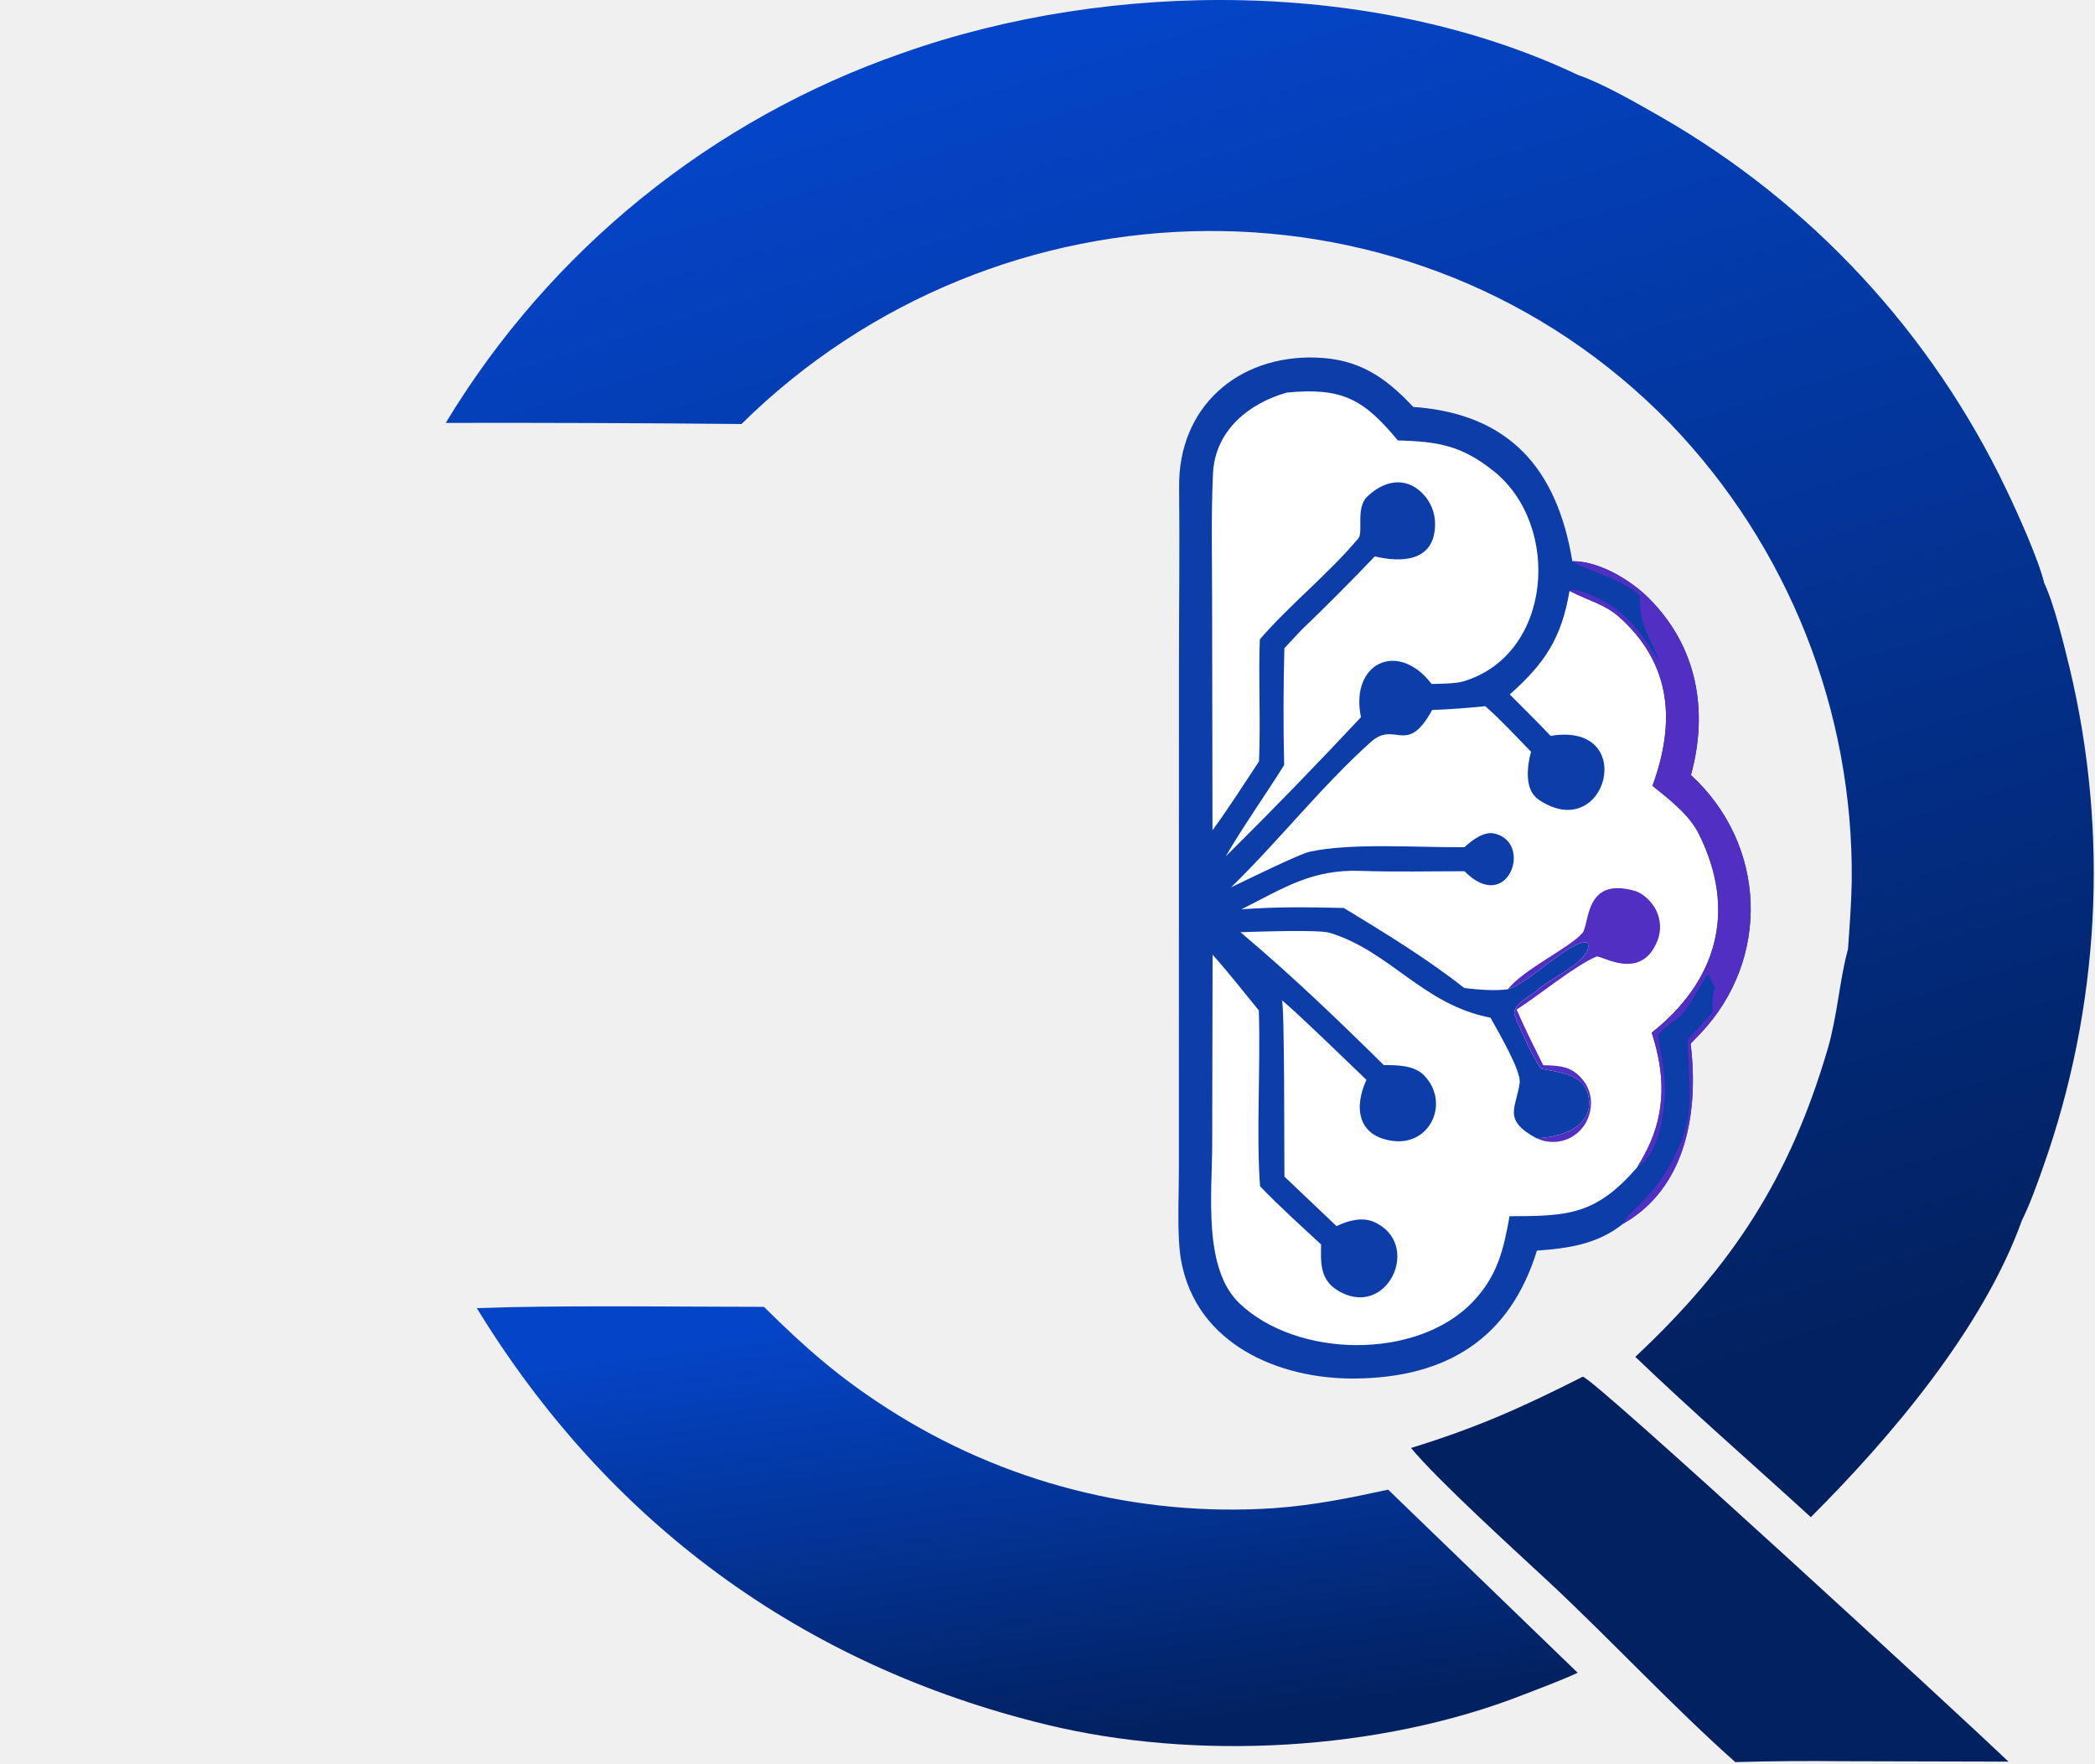
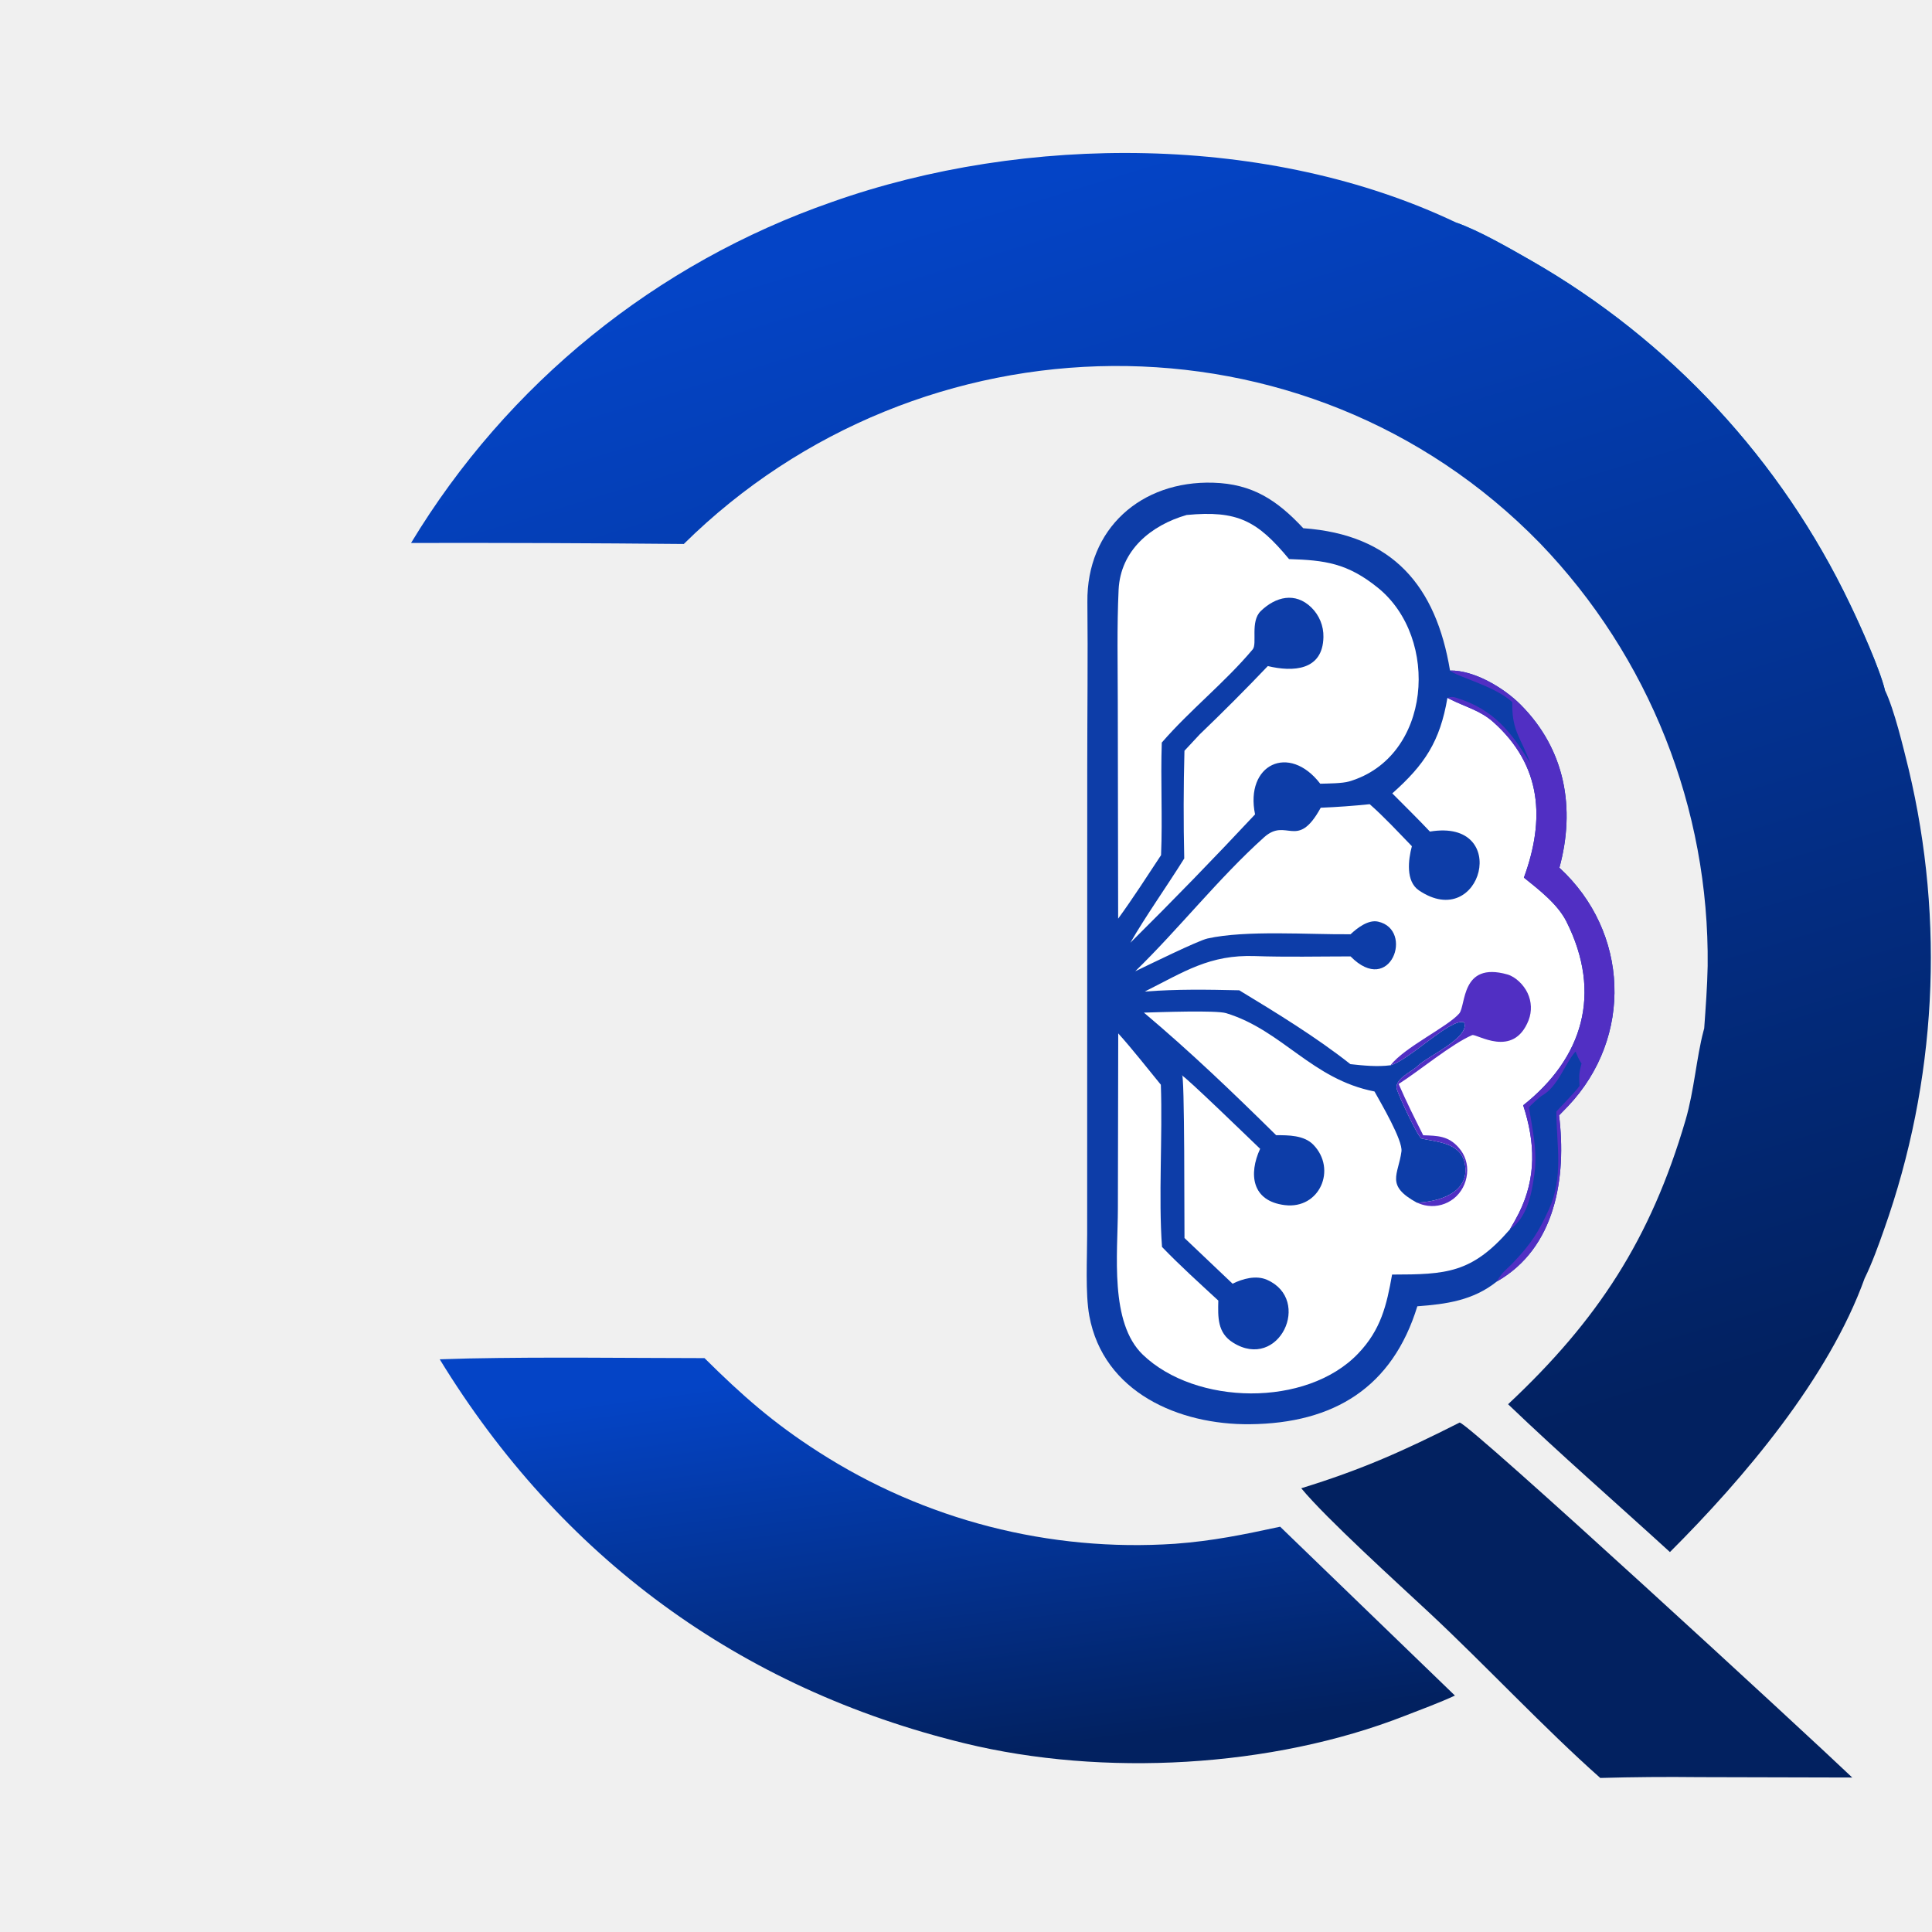
- <svg xmlns="http://www.w3.org/2000/svg" width="581" height="489" viewBox="0 0 581 489" fill="none">
+ <svg xmlns="http://www.w3.org/2000/svg" width="581" height="581" viewBox="0 -46 581 581" fill="none">
  <path d="M437.929 20.939C444.78 23.337 454.069 28.721 460.419 32.341C502.172 56.257 535.646 92.331 556.373 135.754C559.355 141.935 565.257 155.015 566.849 161.544C563.555 158.927 549.436 118.924 543.172 114.46C534.336 108.153 539.969 107.96 534.789 101.273C522.8 85.793 506.139 73.434 494.573 57.64C496.888 60.795 482.707 48.241 485.266 50.022C470.46 39.714 454.718 29.123 437.941 22.294L437.929 20.939Z" fill="#0788D6" />
  <path d="M426.228 346.831C418.727 371.221 401.173 382.053 375.848 382.3C354.57 382.507 331.823 372.751 327.58 349.691C326.349 343.001 326.943 332.217 326.937 325.037L326.943 279.254L326.961 185.21C326.961 168.611 327.182 151.725 327.004 135.042C326.771 112.996 343.151 98.529 364.808 99.159C376.656 99.505 384.034 104.406 391.927 112.848C418.783 114.752 431.843 130.194 436.056 155.643C443.342 155.526 452.233 160.844 457.29 165.917C470.749 179.415 473.823 197.108 468.949 214.955C489.969 234.252 491.139 265.927 471.594 286.598C470.688 287.552 469.775 288.496 468.851 289.427C471.116 307.903 467.914 329.279 450.108 339.397C443.011 345.086 434.886 346.199 426.228 346.831Z" fill="#0D3DA8" />
  <path d="M435.278 163.854L436.147 164.3C440.605 166.565 445.167 167.644 449.067 171.133C463.726 184.232 464.662 200.477 458.276 217.918C462.801 221.566 468.428 225.874 471.073 231.148C481.936 252.797 475.953 272.216 458.062 286.392C461.668 297.485 462.115 308.121 456.745 318.868C455.906 320.518 455.006 322.137 454.051 323.721C442.577 336.957 434.886 337.261 418.635 337.293C417.001 346.512 415.298 353.879 408.398 361.076C392.845 377.302 359.542 376.63 343.677 361.393C333.623 351.734 336.146 331.018 336.176 317.567L336.28 264.763C340.524 269.472 345.036 275.247 349.096 280.201C349.647 295.631 348.349 314.054 349.445 328.982C354.833 334.585 360.668 339.833 366.375 345.115C366.265 350.097 366.063 354.789 370.802 357.759C384.616 366.42 394.719 344.876 381.009 338.864C377.727 337.423 373.717 338.531 370.667 340.043L356.205 326.305C356.125 324.441 356.321 274.752 355.397 277.407C356.211 277.431 376.313 296.965 378.952 299.472C375.462 307.04 376.399 315.176 386.361 316.408C396.837 317.704 402.115 305.614 394.939 298.233C392.147 295.367 387.445 295.381 383.771 295.382C370.563 282.35 358.195 270.486 344.002 258.519C348.661 258.391 365.702 257.755 368.745 258.687C385.712 263.885 394.468 278.557 413.345 282.234C415.311 285.783 421.887 296.951 421.452 300.251C420.534 307.284 416.529 310.442 426.075 315.662C431.947 315.497 442.454 312.992 440.458 303.72C439.135 297.583 431.941 297.406 427.551 296.406C426.448 296.155 420.638 283.479 420.209 281.955C418.709 278.682 424.673 276.251 426.363 274.52C429.051 271.766 442.276 265.983 440.268 261.467C436.466 259.886 423.779 272.868 418.164 274.349C414.202 274.875 410.039 274.442 406.095 274.015C395.796 265.881 383.912 258.621 372.664 251.803C362.775 251.582 354.105 251.436 344.259 252.182C356.119 246.242 363.748 241.028 377.433 241.517C386.734 241.85 396.782 241.617 406.144 241.613C418.164 253.817 425.359 233.593 414.423 231.156C411.508 230.505 408.245 232.985 406.144 234.954C393.666 235.082 374.684 233.653 363.13 236.228C360.277 236.862 345.373 244.187 341.393 246.09C354.497 233.36 366.479 218.064 380.14 205.795C386.967 199.664 390.065 209.868 397.174 196.906C402.091 196.704 407.008 196.35 411.906 195.843C416.26 199.668 420.527 204.283 424.587 208.475C423.497 212.547 422.689 219.04 426.706 221.76C445.54 234.512 454.596 200.006 430.012 204.075C426.387 200.226 422.432 196.358 418.697 192.591C428.396 183.97 433.049 177.005 435.278 163.854Z" fill="white" />
  <path d="M418.164 274.348C422.413 268.887 435.247 262.863 438.805 258.806C440.917 256.396 439.233 243.098 453.267 247.028C455.766 247.727 458.239 250.183 459.378 252.63C460.597 255.195 460.707 258.148 459.691 260.799C455.086 272.495 444.003 264.743 442.711 265.291C436.656 267.868 426.84 276.014 420.613 279.984C422.946 285.371 425.365 290.173 427.992 295.4C432.321 295.559 435.547 295.554 438.664 299.119C440.581 301.268 441.493 304.13 441.174 306.992C440.862 309.933 439.485 312.606 437.158 314.454C434.966 316.185 432.167 316.961 429.394 316.608C428.065 316.439 427.324 316.159 426.075 315.661C431.947 315.496 442.454 312.992 440.458 303.72C439.136 297.582 431.941 297.406 427.551 296.405C426.449 296.155 420.638 283.479 420.209 281.955C418.709 278.682 424.673 276.251 426.363 274.519C429.051 271.766 442.277 265.982 440.268 261.466C436.466 259.885 423.779 272.867 418.164 274.348Z" fill="#512FC3" />
  <path d="M436.055 155.643C443.341 155.527 452.232 160.844 457.29 165.917C470.748 179.416 473.822 197.108 468.948 214.955C489.968 234.252 491.138 265.927 471.593 286.598C470.687 287.552 469.775 288.496 468.85 289.427C471.116 307.903 467.913 329.279 450.107 339.397C451.963 336.153 452.826 336.116 455.287 333.445C460.339 328.141 462.69 324.513 465.752 317.789C470.283 307.823 468.048 298.235 468.036 288.277C468.036 288.163 473.889 282.233 475.016 280.547C474.844 277.631 474.82 276.642 475.61 273.84C474.661 272.381 474.483 271.801 473.797 270.222C470.577 273.897 468.581 280.725 463.719 283.485C463.303 283.627 459.751 286.819 459.8 287.103C460.902 293.907 462.372 300.106 461.435 307.053C460.633 312.985 459.298 320.142 454.051 323.721C455.006 322.136 455.906 320.518 456.745 318.867C462.115 308.121 461.668 297.485 458.061 286.391C475.953 272.216 481.935 252.797 471.073 231.148C468.428 225.874 462.8 221.566 458.276 217.918C464.662 200.476 463.725 184.231 449.066 171.132C445.166 167.644 440.604 166.565 436.147 164.3L435.277 163.853C436.367 163.54 436.692 163.455 437.818 163.799C449.189 167.272 454.522 174.169 460.21 183.579C457.504 176.047 454.792 174.116 454.773 166.066L454.779 165.145C449.422 160.206 438.18 157.594 436.055 155.643Z" fill="#512FC3" />
  <path d="M356.854 108.868C372.155 107.416 378.113 110.616 387.647 122.129C398.436 122.471 405.195 123.341 414.362 130.753C433.11 145.905 430.483 181.706 405.728 188.996C403.652 189.608 399.403 189.616 397.033 189.683C387.641 177.459 374.335 183.882 377.427 198.902C365.175 212.007 352.672 224.879 339.924 237.51C344.344 229.78 351.153 220.153 356.131 212.159C355.88 201.365 355.905 190.567 356.193 179.774L360.76 174.871C367.747 168.169 374.586 161.311 381.266 154.303C388.81 156.112 397.799 155.713 397.988 145.581C398.062 142.229 396.733 138.999 394.333 136.661C389.496 131.975 383.642 133.423 379.154 137.752C375.903 140.886 378.144 147.588 376.723 149.28C368.371 159.238 357.919 167.452 349.378 177.309C348.98 188.634 349.635 199.939 349.157 211.165C344.938 217.555 340.75 224.078 336.256 230.266L336.146 165.101C336.133 153.894 335.87 142.566 336.391 131.386C336.948 119.479 346.132 111.949 356.854 108.868Z" fill="white" />
  <path d="M123.616 117.281C152.552 69.387 197.322 33.118 250.178 14.752C308.333 -5.86 381.768 -5.833 437.929 20.939C444.78 23.336 454.069 28.72 460.419 32.341C502.172 56.257 535.646 92.331 556.373 135.754C559.355 141.935 565.257 155.014 566.849 161.543C569.684 167.448 572.354 178.738 573.971 185.274C584.931 231.165 582.371 279.248 566.592 323.715C564.964 328.364 562.912 334.052 560.739 338.43C549.95 368.456 524.356 398.62 502.19 420.742C486.197 406.136 469.083 391.212 453.518 376.289C480.429 351.074 496.379 326.682 506.887 290.839C509.477 282 510.168 272.043 512.275 264.074L512.495 263.25C512.93 257.169 513.426 250.562 513.536 244.492C514.069 197.139 495.957 151.476 463.107 117.364C392.661 45.08 276.702 47.438 205.637 117.588C178.297 117.331 150.957 117.229 123.616 117.281Z" fill="url(#paint0_linear_302_83)" />
  <path d="M140.849 362.524C164.189 362.052 188.452 362.399 211.86 362.42C223.243 373.694 232.517 381.897 246.248 390.693C278.062 411.12 315.596 420.781 353.315 418.254C364.765 417.403 373.913 415.504 384.971 413.118L437.531 463.899C432.86 466.079 427.257 468.124 422.408 470.016C382.448 485.648 331.67 488.373 290.169 478.276C222.314 461.775 168.559 422.152 132.236 362.777L140.849 362.524Z" fill="url(#paint1_linear_302_83)" />
  <path d="M438.964 381.789C442.552 382.685 543.888 476.005 557.016 488.545L510.916 488.429C501.021 488.318 491.132 488.398 481.243 488.674C464.534 473.886 446.44 454.489 429.761 438.932C420.374 430.176 398.766 410.602 391.32 401.557C409.677 395.897 422.009 390.357 438.964 381.789Z" fill="#022160" />
  <defs>
    <linearGradient id="paint0_linear_302_83" x1="352.135" y1="420.742" x2="233.482" y2="32.285" gradientUnits="userSpaceOnUse">
      <stop stop-color="#022160" />
      <stop offset="1" stop-color="#0444C6" />
    </linearGradient>
    <linearGradient id="paint1_linear_302_83" x1="284.884" y1="484.234" x2="268.849" y2="363.256" gradientUnits="userSpaceOnUse">
      <stop stop-color="#022160" />
      <stop offset="1" stop-color="#0444C6" />
    </linearGradient>
  </defs>
</svg>
